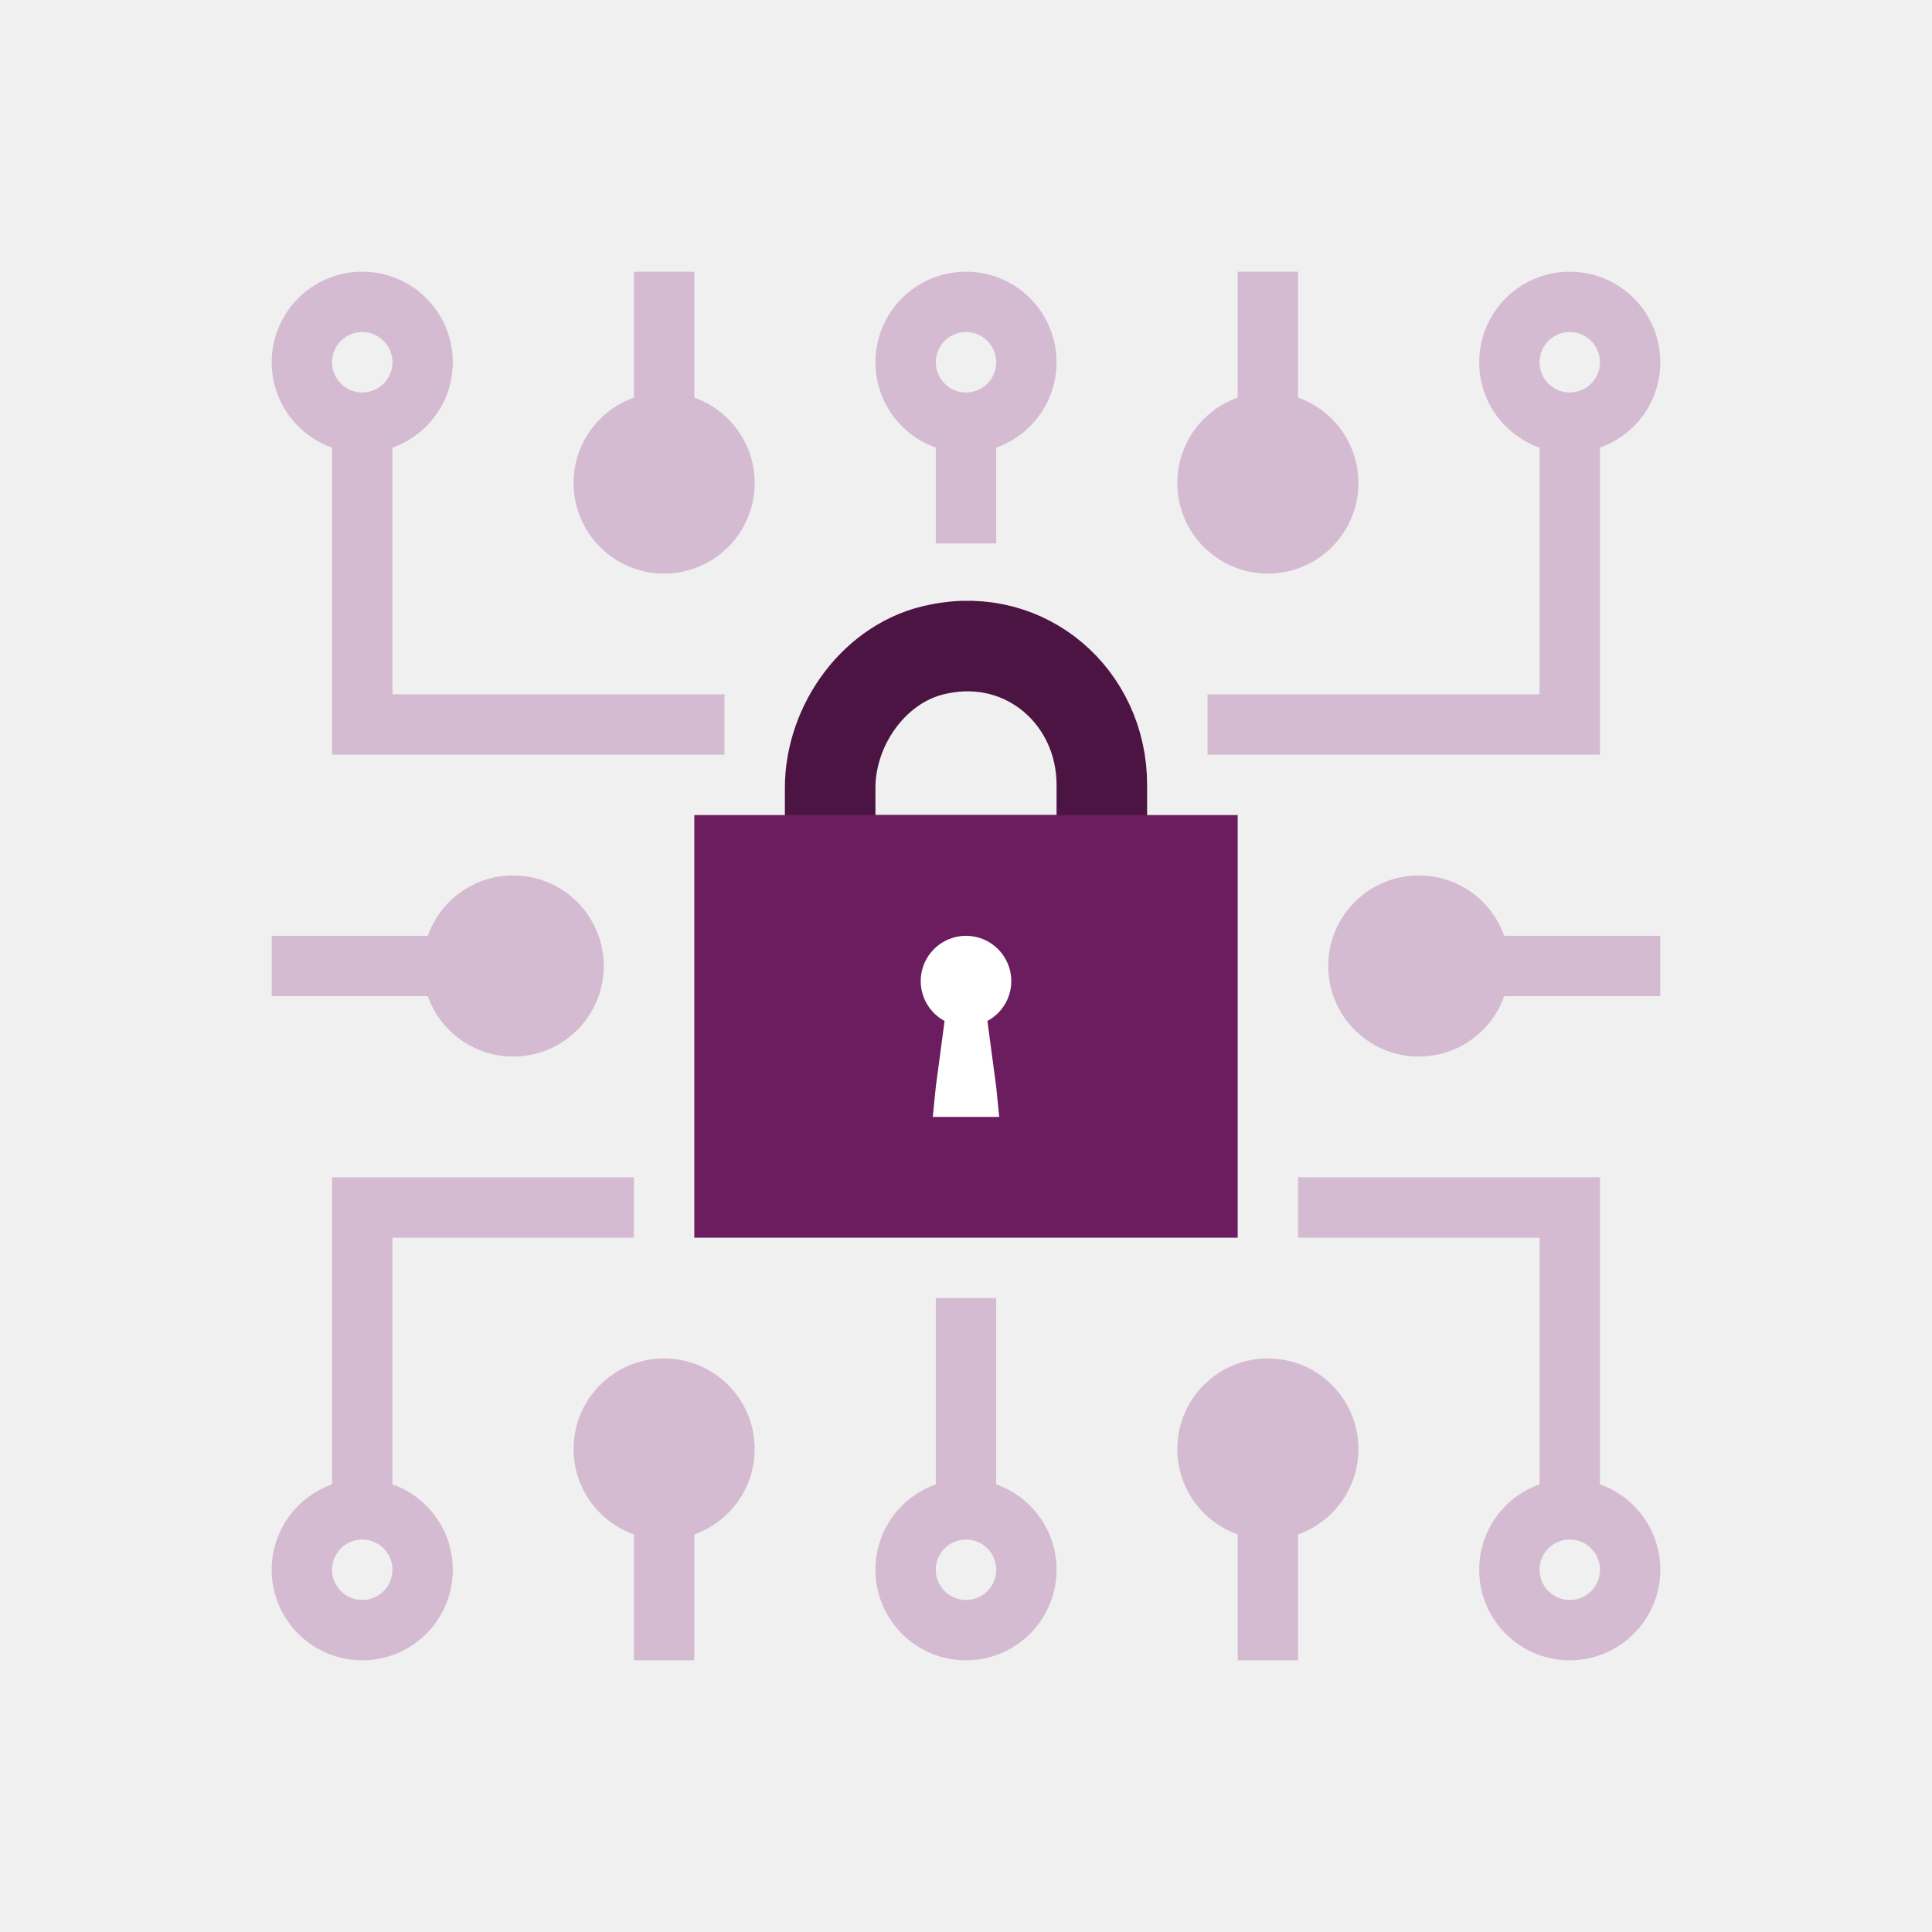
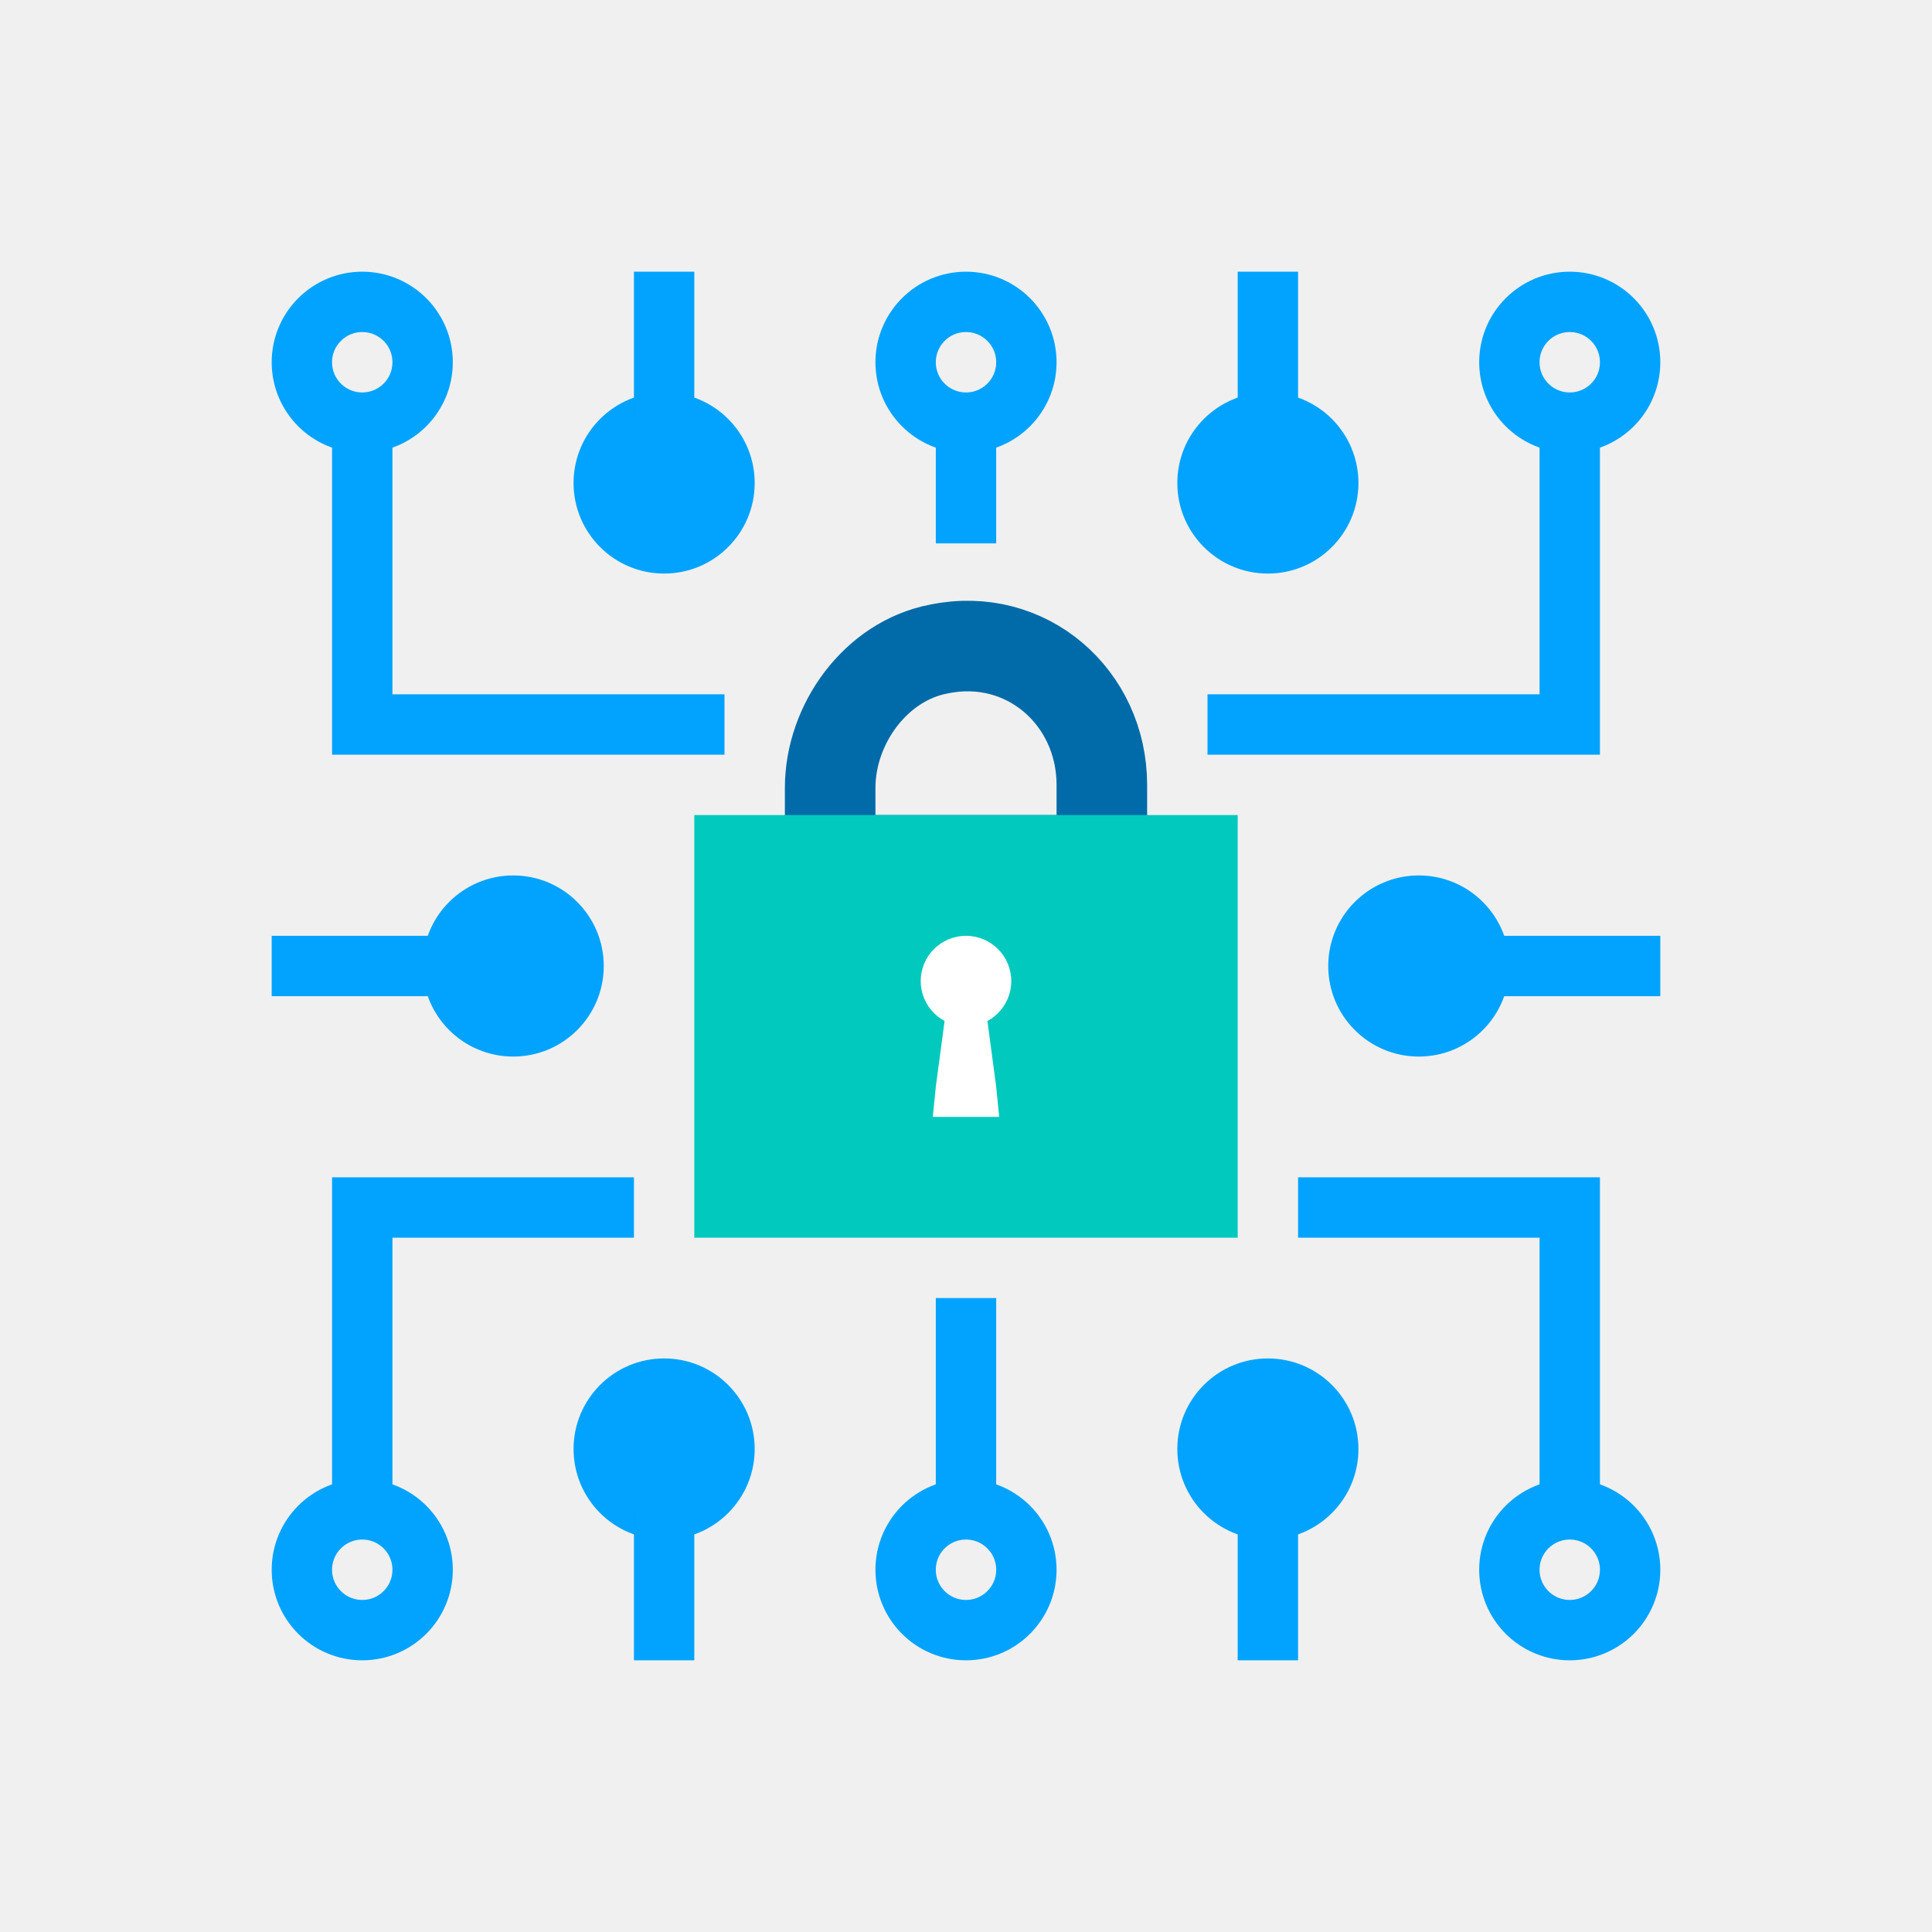
<svg xmlns="http://www.w3.org/2000/svg" width="64" height="64" viewBox="0 0 64 64" fill="none">
-   <path d="M36.5 26C36.5 23.1 34 20.9 31.1 21.5C29 21.9 27.5 24 27.5 26.1V28.5H36.5V26Z" stroke="#4c1442" stroke-width="3" stroke-miterlimit="10" />
-   <rect x="23" y="27" width="18" height="14" fill="#6c1d5f" />
+   <path d="M36.5 26C36.5 23.1 34 20.9 31.1 21.5C29 21.9 27.5 24 27.5 26.1V28.5H36.5V26Z" stroke="#006ba8" stroke-width="3" stroke-miterlimit="10" />
+   <rect x="23" y="27" width="18" height="14" fill="#01c9bd" />
  <path d="M32 34C32.828 34 33.5 33.328 33.5 32.5C33.5 31.672 32.828 31 32 31C31.172 31 30.5 31.672 30.5 32.5C30.5 33.328 31.172 34 32 34Z" fill="white" />
  <path d="M32.6 32.999L33 35.999L33.1 36.999H30.9L31 35.999L31.4 32.999L31.5 32.399H32.5L32.6 32.999Z" fill="white" />
-   <path d="M32 43V50" stroke="#d5bbd1" stroke-width="2" stroke-miterlimit="10" />
-   <path d="M32 54C33.105 54 34 53.105 34 52C34 50.895 33.105 50 32 50C30.895 50 30 50.895 30 52C30 53.105 30.895 54 32 54Z" stroke="#d5bbd1" stroke-width="2" stroke-miterlimit="10" />
-   <path d="M52 54C53.105 54 54 53.105 54 52C54 50.895 53.105 50 52 50C50.895 50 50 50.895 50 52C50 53.105 50.895 54 52 54Z" stroke="#d5bbd1" stroke-width="2" stroke-miterlimit="10" />
-   <path d="M47 35C48.657 35 50 33.657 50 32C50 30.343 48.657 29 47 29C45.343 29 44 30.343 44 32C44 33.657 45.343 35 47 35Z" fill="#d5bbd1" />
-   <path d="M12 54C13.105 54 14 53.105 14 52C14 50.895 13.105 50 12 50C10.895 50 10 50.895 10 52C10 53.105 10.895 54 12 54Z" stroke="#d5bbd1" stroke-width="2" stroke-miterlimit="10" />
-   <path d="M43 40H52V50" stroke="#d5bbd1" stroke-width="2" stroke-miterlimit="10" />
-   <path d="M21 40H12V50" stroke="#d5bbd1" stroke-width="2" stroke-miterlimit="10" />
-   <path d="M32 18V14" stroke="#d5bbd1" stroke-width="2" stroke-miterlimit="10" />
-   <path d="M32 14C33.105 14 34 13.105 34 12C34 10.895 33.105 10 32 10C30.895 10 30 10.895 30 12C30 13.105 30.895 14 32 14Z" stroke="#d5bbd1" stroke-width="2" stroke-miterlimit="10" />
-   <path d="M12 14C13.105 14 14 13.105 14 12C14 10.895 13.105 10 12 10C10.895 10 10 10.895 10 12C10 13.105 10.895 14 12 14Z" stroke="#d5bbd1" stroke-width="2" stroke-miterlimit="10" />
-   <path d="M52 14C53.105 14 54 13.105 54 12C54 10.895 53.105 10 52 10C50.895 10 50 10.895 50 12C50 13.105 50.895 14 52 14Z" stroke="#d5bbd1" stroke-width="2" stroke-miterlimit="10" />
-   <path d="M24 24H12V14" stroke="#d5bbd1" stroke-width="2" stroke-miterlimit="10" />
-   <path d="M40 24H52V14" stroke="#d5bbd1" stroke-width="2" stroke-miterlimit="10" />
-   <path d="M48 32H55" stroke="#d5bbd1" stroke-width="2" stroke-miterlimit="10" />
-   <path d="M42 51C43.657 51 45 49.657 45 48C45 46.343 43.657 45 42 45C40.343 45 39 46.343 39 48C39 49.657 40.343 51 42 51Z" fill="#d5bbd1" />
-   <path d="M42 50V55" stroke="#d5bbd1" stroke-width="2" stroke-miterlimit="10" />
-   <path d="M22 51C23.657 51 25 49.657 25 48C25 46.343 23.657 45 22 45C20.343 45 19 46.343 19 48C19 49.657 20.343 51 22 51Z" fill="#d5bbd1" />
-   <path d="M22 50V55" stroke="#d5bbd1" stroke-width="2" stroke-miterlimit="10" />
-   <path d="M22 19C23.657 19 25 17.657 25 16C25 14.343 23.657 13 22 13C20.343 13 19 14.343 19 16C19 17.657 20.343 19 22 19Z" fill="#d5bbd1" />
-   <path d="M22 14V9" stroke="#d5bbd1" stroke-width="2" stroke-miterlimit="10" />
-   <path d="M42 19C43.657 19 45 17.657 45 16C45 14.343 43.657 13 42 13C40.343 13 39 14.343 39 16C39 17.657 40.343 19 42 19Z" fill="#d5bbd1" />
-   <path d="M42 14V9" stroke="#d5bbd1" stroke-width="2" stroke-miterlimit="10" />
-   <path d="M17 35C18.657 35 20 33.657 20 32C20 30.343 18.657 29 17 29C15.343 29 14 30.343 14 32C14 33.657 15.343 35 17 35Z" fill="#d5bbd1" />
-   <path d="M16 32H9" stroke="#d5bbd1" stroke-width="2" stroke-miterlimit="10" />
+   <path d="M32 43V50" stroke="#01a3ff" stroke-width="2" stroke-miterlimit="10" />
+   <path d="M32 54C33.105 54 34 53.105 34 52C34 50.895 33.105 50 32 50C30.895 50 30 50.895 30 52C30 53.105 30.895 54 32 54Z" stroke="#01a3ff" stroke-width="2" stroke-miterlimit="10" />
+   <path d="M52 54C53.105 54 54 53.105 54 52C54 50.895 53.105 50 52 50C50.895 50 50 50.895 50 52C50 53.105 50.895 54 52 54Z" stroke="#01a3ff" stroke-width="2" stroke-miterlimit="10" />
+   <path d="M47 35C48.657 35 50 33.657 50 32C50 30.343 48.657 29 47 29C45.343 29 44 30.343 44 32C44 33.657 45.343 35 47 35Z" fill="#01a3ff" />
+   <path d="M12 54C13.105 54 14 53.105 14 52C14 50.895 13.105 50 12 50C10.895 50 10 50.895 10 52C10 53.105 10.895 54 12 54Z" stroke="#01a3ff" stroke-width="2" stroke-miterlimit="10" />
+   <path d="M43 40H52V50" stroke="#01a3ff" stroke-width="2" stroke-miterlimit="10" />
+   <path d="M21 40H12V50" stroke="#01a3ff" stroke-width="2" stroke-miterlimit="10" />
+   <path d="M32 18V14" stroke="#01a3ff" stroke-width="2" stroke-miterlimit="10" />
+   <path d="M32 14C33.105 14 34 13.105 34 12C34 10.895 33.105 10 32 10C30.895 10 30 10.895 30 12C30 13.105 30.895 14 32 14Z" stroke="#01a3ff" stroke-width="2" stroke-miterlimit="10" />
+   <path d="M12 14C13.105 14 14 13.105 14 12C14 10.895 13.105 10 12 10C10.895 10 10 10.895 10 12C10 13.105 10.895 14 12 14Z" stroke="#01a3ff" stroke-width="2" stroke-miterlimit="10" />
+   <path d="M52 14C53.105 14 54 13.105 54 12C54 10.895 53.105 10 52 10C50.895 10 50 10.895 50 12C50 13.105 50.895 14 52 14Z" stroke="#01a3ff" stroke-width="2" stroke-miterlimit="10" />
+   <path d="M24 24H12V14" stroke="#01a3ff" stroke-width="2" stroke-miterlimit="10" />
+   <path d="M40 24H52V14" stroke="#01a3ff" stroke-width="2" stroke-miterlimit="10" />
+   <path d="M48 32H55" stroke="#01a3ff" stroke-width="2" stroke-miterlimit="10" />
+   <path d="M42 51C43.657 51 45 49.657 45 48C45 46.343 43.657 45 42 45C40.343 45 39 46.343 39 48C39 49.657 40.343 51 42 51Z" fill="#01a3ff" />
+   <path d="M42 50V55" stroke="#01a3ff" stroke-width="2" stroke-miterlimit="10" />
+   <path d="M22 51C23.657 51 25 49.657 25 48C25 46.343 23.657 45 22 45C20.343 45 19 46.343 19 48C19 49.657 20.343 51 22 51Z" fill="#01a3ff" />
+   <path d="M22 50V55" stroke="#01a3ff" stroke-width="2" stroke-miterlimit="10" />
+   <path d="M22 19C23.657 19 25 17.657 25 16C25 14.343 23.657 13 22 13C20.343 13 19 14.343 19 16C19 17.657 20.343 19 22 19Z" fill="#01a3ff" />
+   <path d="M22 14V9" stroke="#01a3ff" stroke-width="2" stroke-miterlimit="10" />
+   <path d="M42 19C43.657 19 45 17.657 45 16C45 14.343 43.657 13 42 13C40.343 13 39 14.343 39 16C39 17.657 40.343 19 42 19Z" fill="#01a3ff" />
+   <path d="M42 14V9" stroke="#01a3ff" stroke-width="2" stroke-miterlimit="10" />
+   <path d="M17 35C18.657 35 20 33.657 20 32C20 30.343 18.657 29 17 29C15.343 29 14 30.343 14 32C14 33.657 15.343 35 17 35Z" fill="#01a3ff" />
+   <path d="M16 32H9" stroke="#01a3ff" stroke-width="2" stroke-miterlimit="10" />
</svg>
